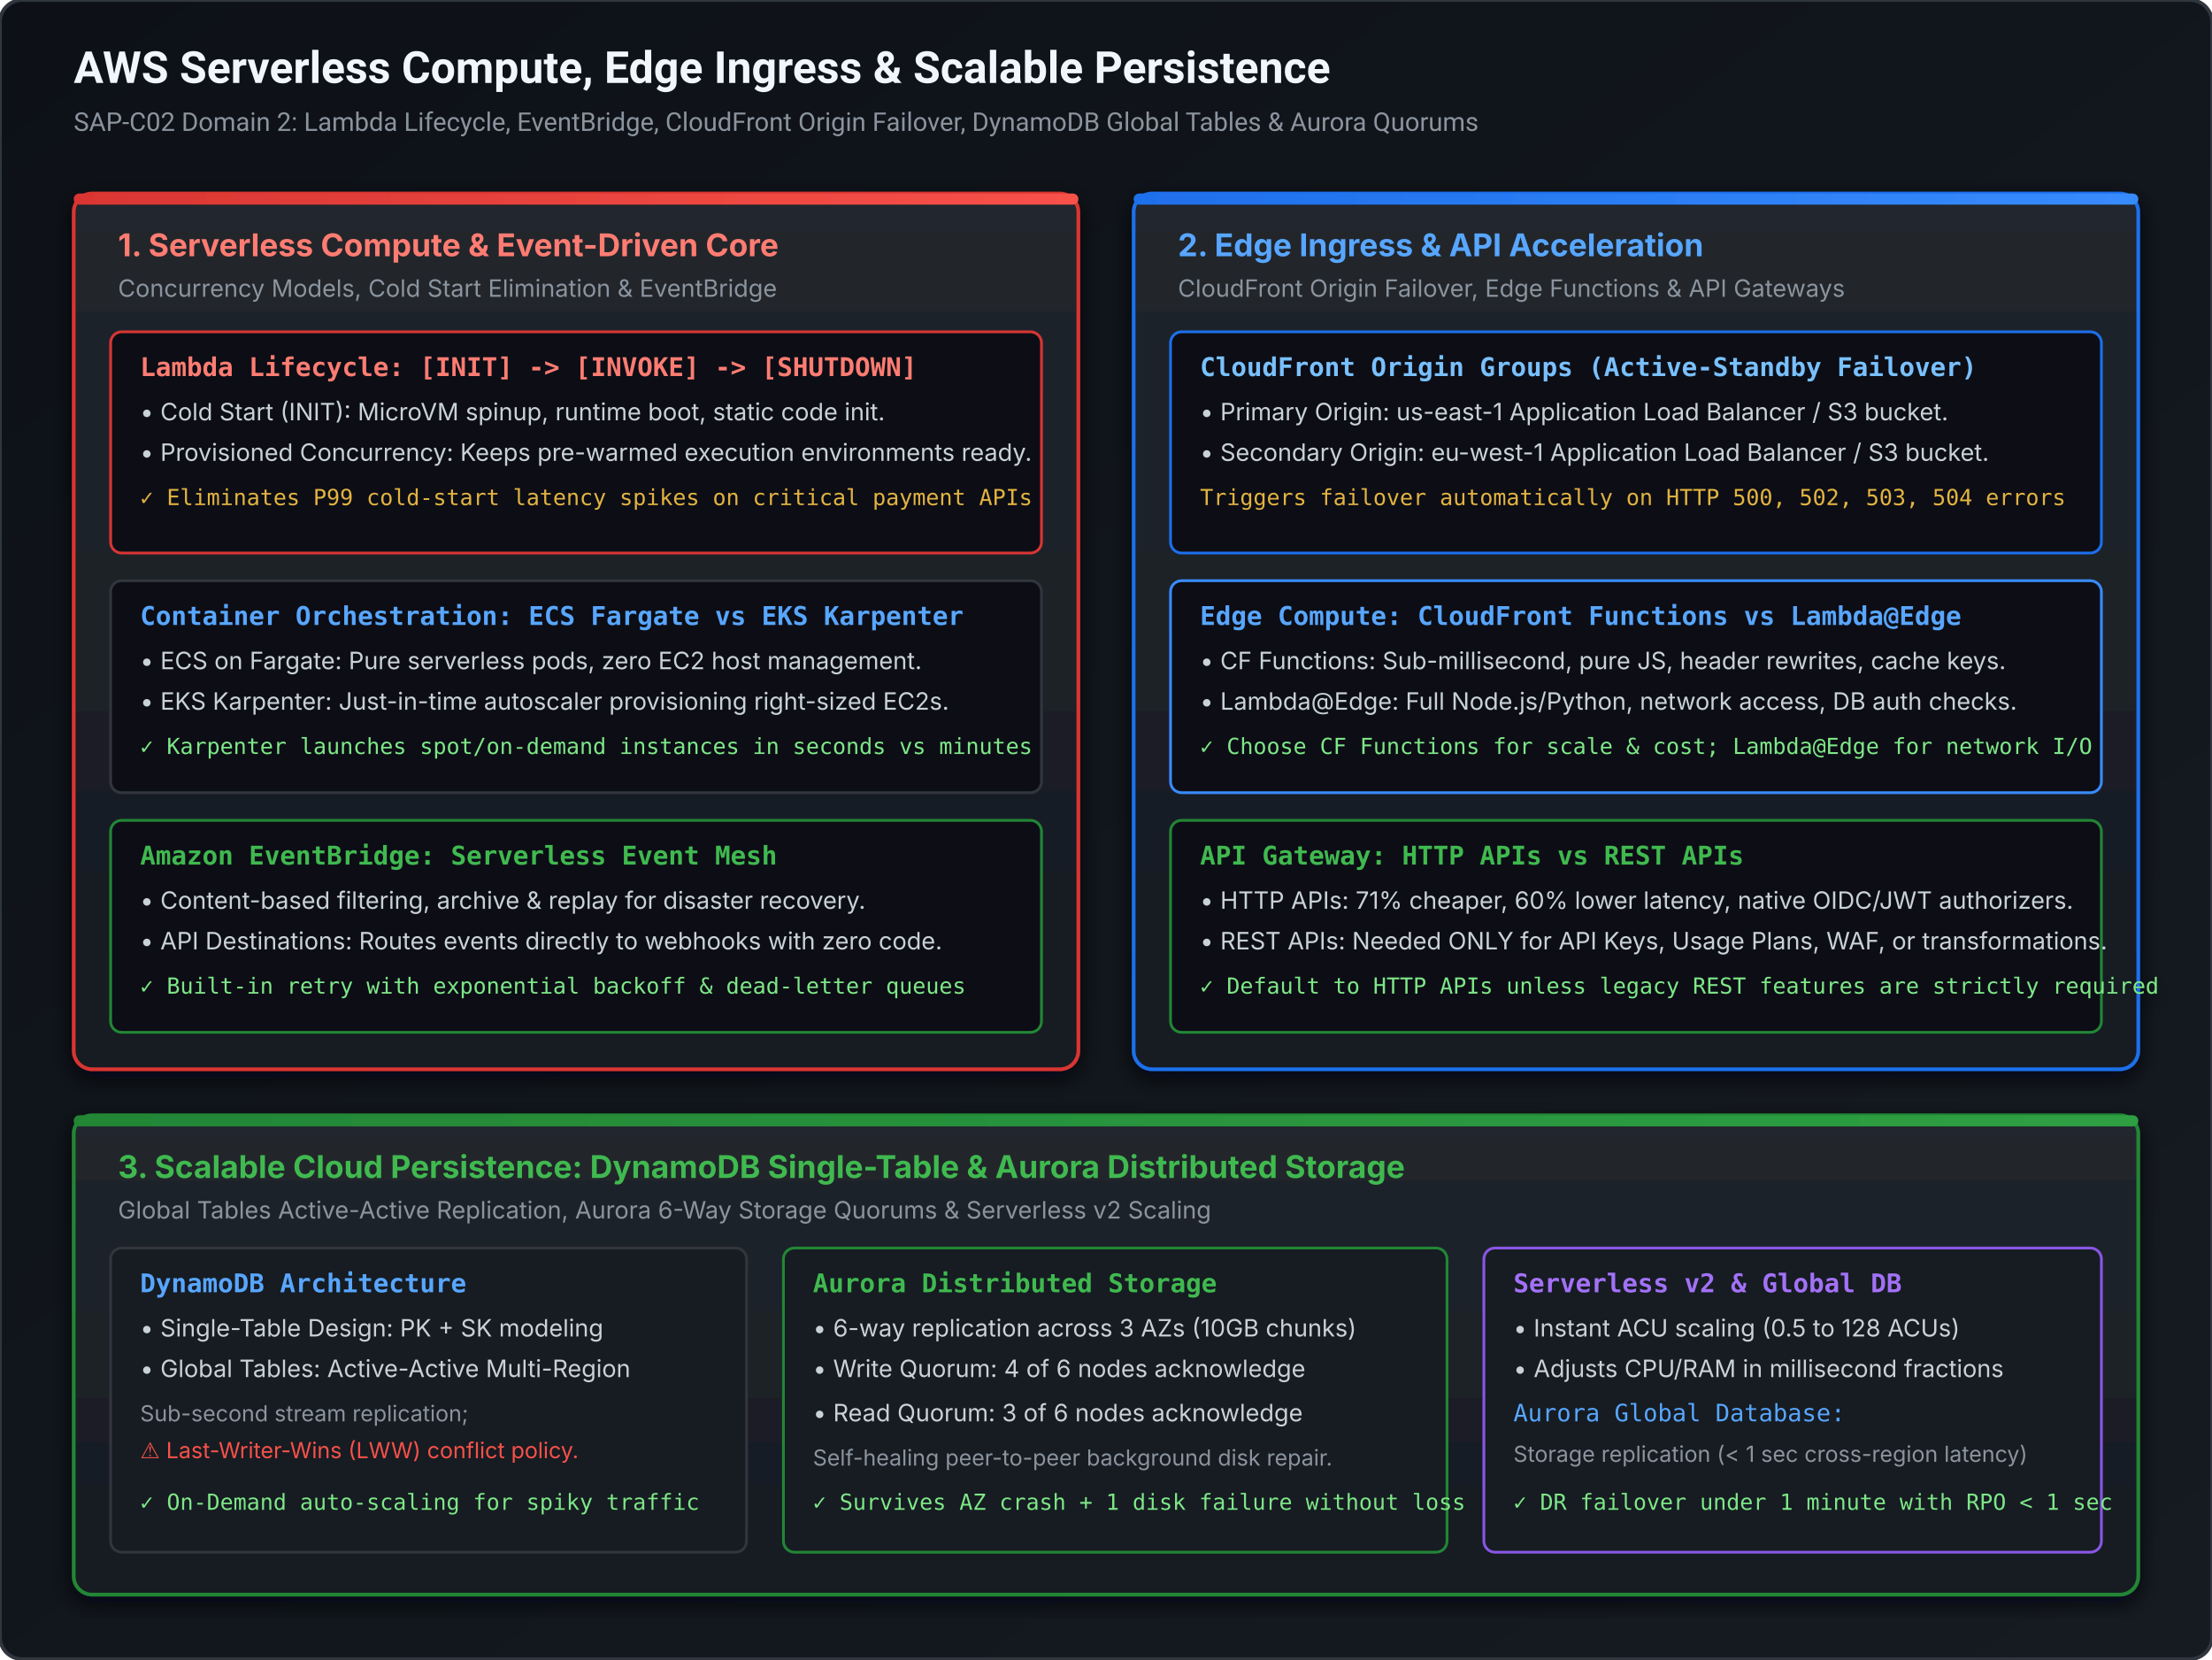
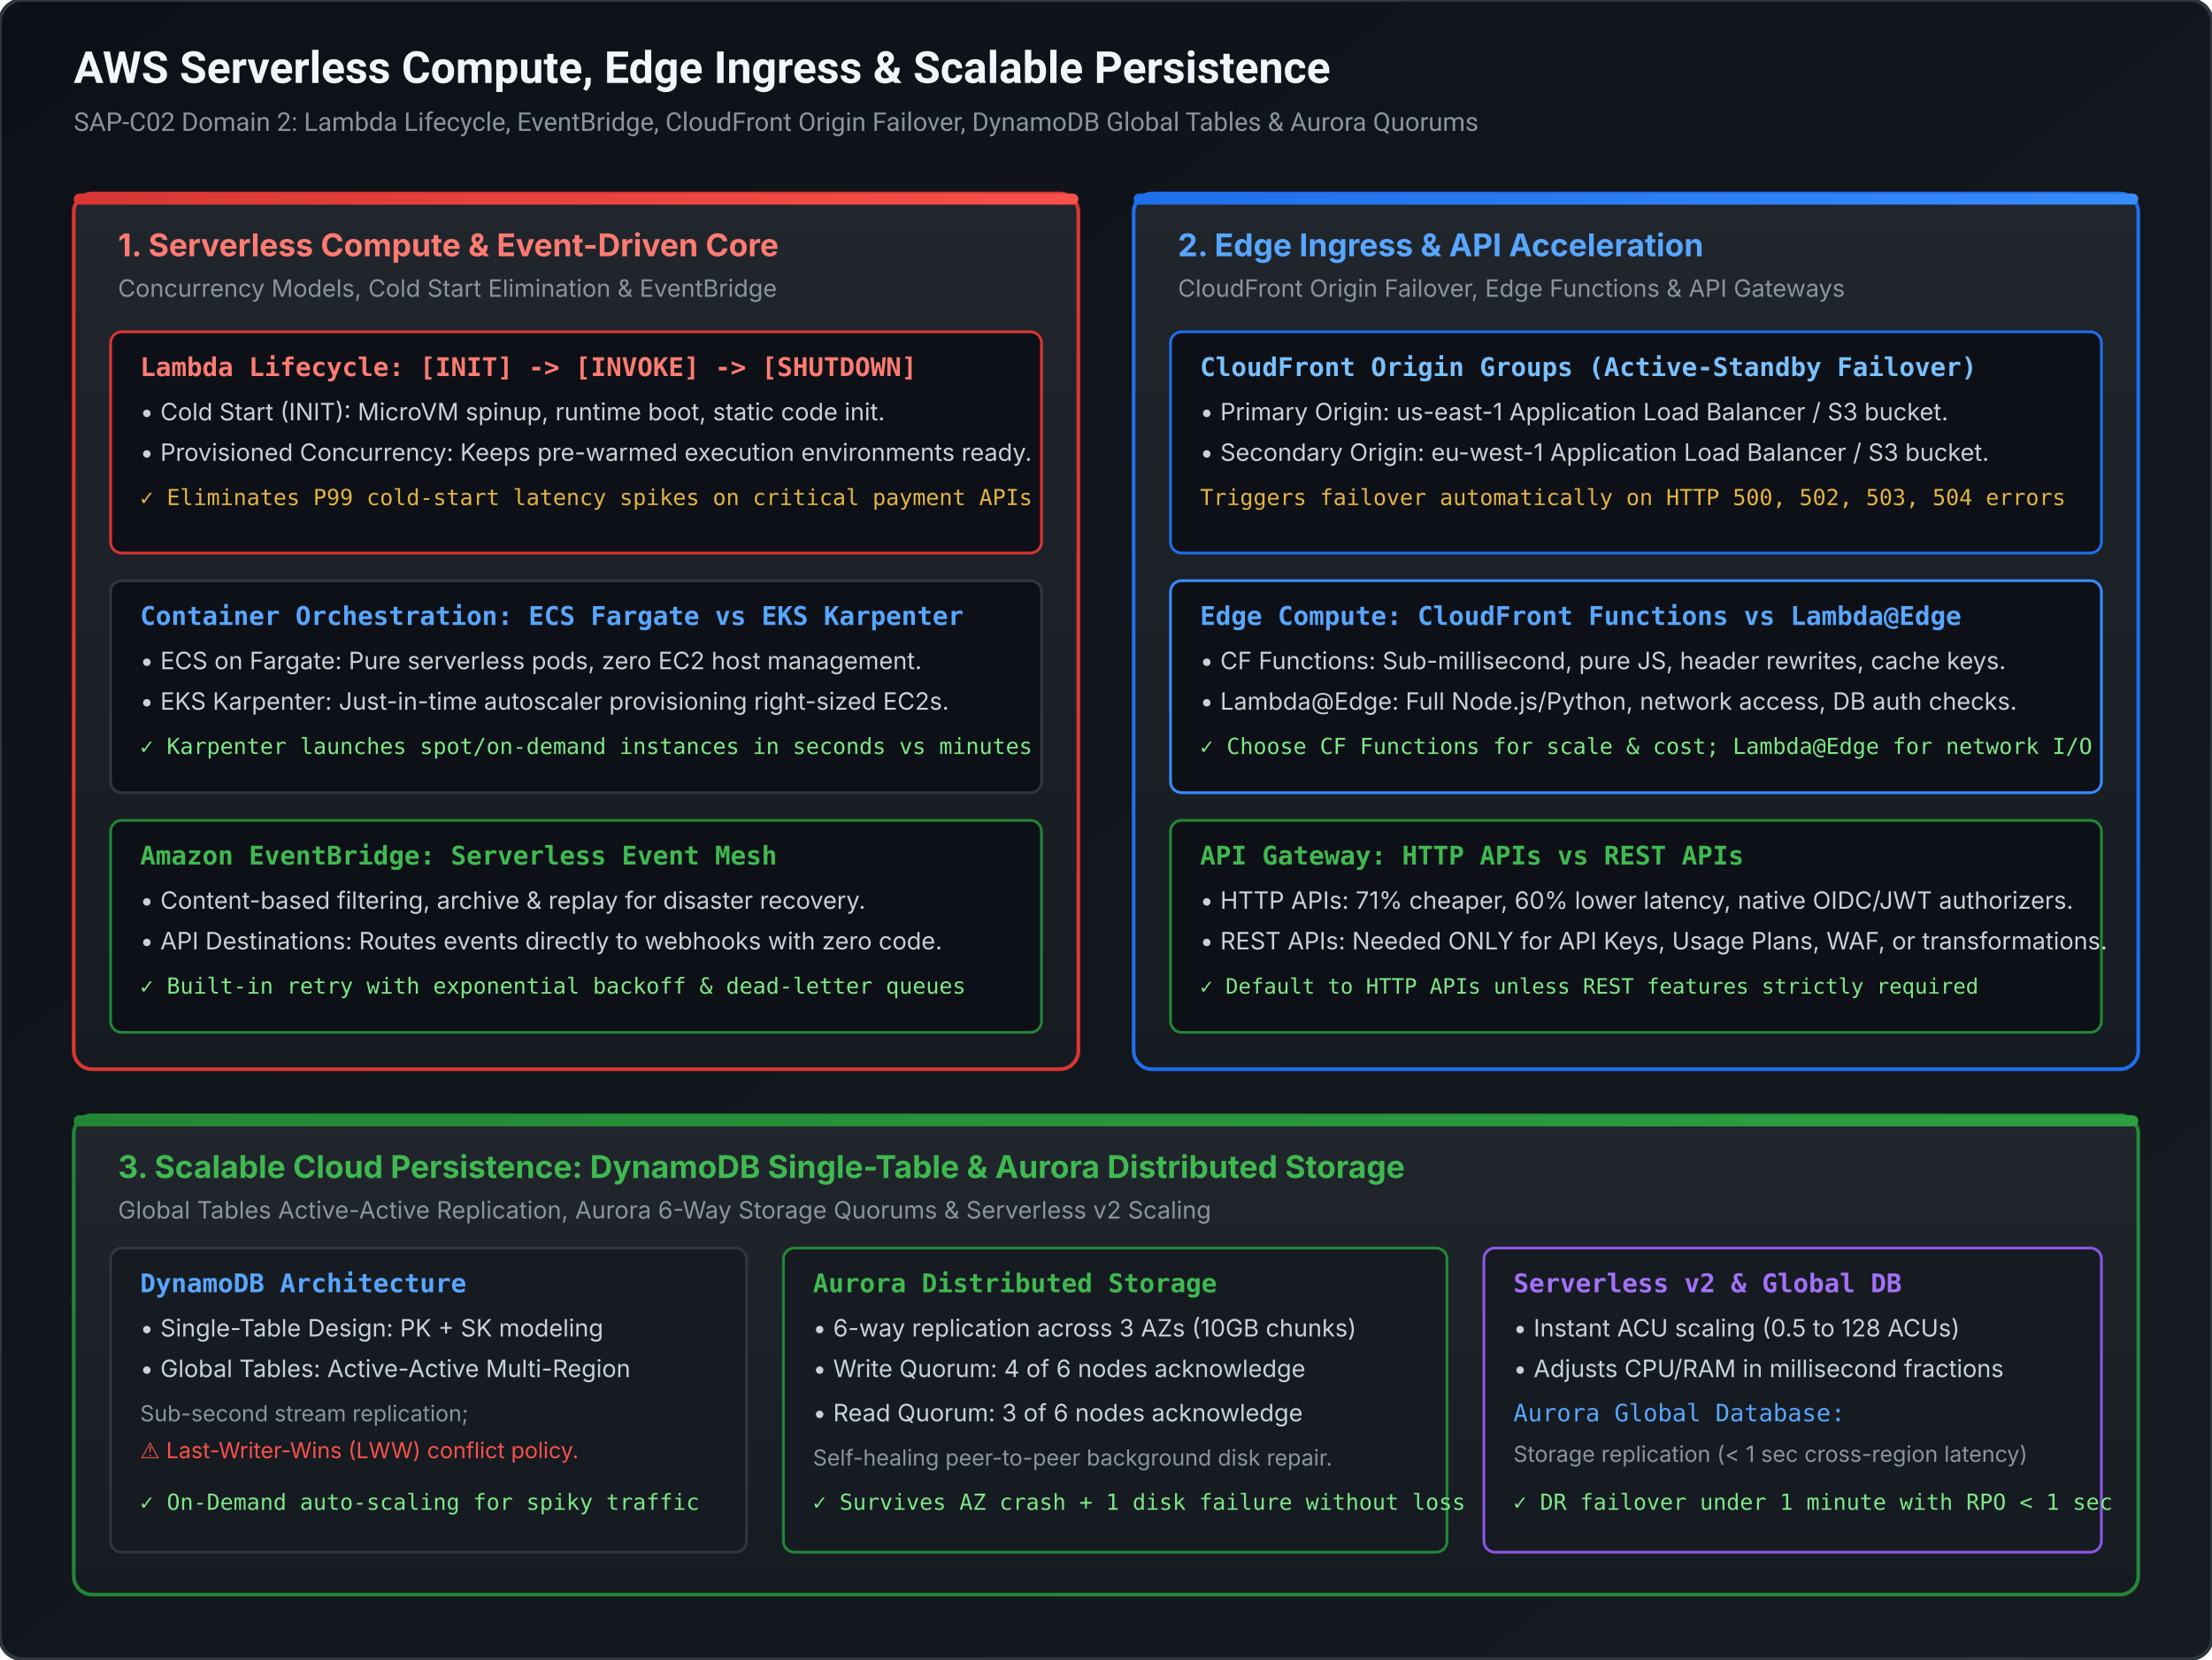
<svg xmlns="http://www.w3.org/2000/svg" viewBox="0 0 1200 900" width="100%" height="100%">
  <defs>
    <linearGradient id="bgGradAws2" x1="0%" y1="0%" x2="100%" y2="100%">
      <stop offset="0%" stop-color="#0d1117" />
      <stop offset="100%" stop-color="#161b22" />
    </linearGradient>
    <linearGradient id="cardGradAws2" x1="0%" y1="0%" x2="0%" y2="100%">
      <stop offset="0%" stop-color="#21262d" />
      <stop offset="100%" stop-color="#161b22" />
    </linearGradient>
    <linearGradient id="srvGrad" x1="0%" y1="0%" x2="100%" y2="0%">
      <stop offset="0%" stop-color="#da3633" />
      <stop offset="100%" stop-color="#f85149" />
    </linearGradient>
    <linearGradient id="edgeGrad" x1="0%" y1="0%" x2="100%" y2="0%">
      <stop offset="0%" stop-color="#1f6feb" />
      <stop offset="100%" stop-color="#388bfd" />
    </linearGradient>
    <linearGradient id="dataGrad" x1="0%" y1="0%" x2="100%" y2="0%">
      <stop offset="0%" stop-color="#238636" />
      <stop offset="100%" stop-color="#2ea043" />
    </linearGradient>
-     <filter id="shadow" x="-5%" y="-5%" width="110%" height="110%">
-       <feDropShadow dx="0" dy="4" stdDeviation="6" flood-color="#010409" flood-opacity="0.8" />
-     </filter>
  </defs>
  <rect width="1200" height="900" fill="url(#bgGradAws2)" rx="12" stroke="#30363d" stroke-width="2" />
  <g transform="translate(40, 45)">
    <text font-family="-apple-system, BlinkMacSystemFont, 'Segoe UI', Roboto, sans-serif" font-size="24" font-weight="700" fill="#f0f6fc">AWS Serverless Compute, Edge Ingress &amp; Scalable Persistence</text>
    <text y="26" font-family="-apple-system, BlinkMacSystemFont, 'Segoe UI', Roboto, sans-serif" font-size="14" fill="#8b949e">SAP-C02 Domain 2: Lambda Lifecycle, EventBridge, CloudFront Origin Failover, DynamoDB Global Tables &amp; Aurora Quorums</text>
  </g>
-   <g transform="translate(40, 105)" filter="url(#shadow)">
+   <g transform="translate(40, 105)">
    <rect width="545" height="475" rx="10" fill="url(#cardGradAws2)" stroke="#da3633" stroke-width="2" />
    <rect width="545" height="6" rx="3" fill="url(#srvGrad)" />
    <text x="24" y="34" font-family="-apple-system, BlinkMacSystemFont, 'Segoe UI', sans-serif" font-size="17" font-weight="700" fill="#ff7b72">1. Serverless Compute &amp; Event-Driven Core</text>
    <text x="24" y="56" font-family="-apple-system, BlinkMacSystemFont, 'Segoe UI', sans-serif" font-size="13" fill="#8b949e">Concurrency Models, Cold Start Elimination &amp; EventBridge</text>
    <g transform="translate(20, 75)">
      <rect width="505" height="120" rx="6" fill="#0d1117" stroke="#da3633" stroke-width="1.5" />
      <text x="16" y="24" font-family="monospace" font-size="14" font-weight="700" fill="#ff7b72">Lambda Lifecycle: [INIT] -&gt; [INVOKE] -&gt; [SHUTDOWN]</text>
      <text x="16" y="48" font-family="-apple-system, BlinkMacSystemFont, sans-serif" font-size="13" fill="#c9d1d9">• Cold Start (INIT): MicroVM spinup, runtime boot, static code init.</text>
      <text x="16" y="70" font-family="-apple-system, BlinkMacSystemFont, sans-serif" font-size="13" fill="#c9d1d9">• Provisioned Concurrency: Keeps pre-warmed execution environments ready.</text>
      <text x="16" y="94" font-family="monospace" font-size="12" fill="#e3b341">✓ Eliminates P99 cold-start latency spikes on critical payment APIs</text>
    </g>
    <g transform="translate(20, 210)">
      <rect width="505" height="115" rx="6" fill="#0d1117" stroke="#30363d" stroke-width="1.5" />
      <text x="16" y="24" font-family="monospace" font-size="14" font-weight="700" fill="#58a6ff">Container Orchestration: ECS Fargate vs EKS Karpenter</text>
      <text x="16" y="48" font-family="-apple-system, BlinkMacSystemFont, sans-serif" font-size="13" fill="#c9d1d9">• ECS on Fargate: Pure serverless pods, zero EC2 host management.</text>
      <text x="16" y="70" font-family="-apple-system, BlinkMacSystemFont, sans-serif" font-size="13" fill="#c9d1d9">• EKS Karpenter: Just-in-time autoscaler provisioning right-sized EC2s.</text>
      <text x="16" y="94" font-family="monospace" font-size="12" fill="#7ee787">✓ Karpenter launches spot/on-demand instances in seconds vs minutes</text>
    </g>
    <g transform="translate(20, 340)">
      <rect width="505" height="115" rx="6" fill="#0d1117" stroke="#238636" stroke-width="1.5" />
      <text x="16" y="24" font-family="monospace" font-size="14" font-weight="700" fill="#3fb950">Amazon EventBridge: Serverless Event Mesh</text>
      <text x="16" y="48" font-family="-apple-system, BlinkMacSystemFont, sans-serif" font-size="13" fill="#c9d1d9">• Content-based filtering, archive &amp; replay for disaster recovery.</text>
      <text x="16" y="70" font-family="-apple-system, BlinkMacSystemFont, sans-serif" font-size="13" fill="#c9d1d9">• API Destinations: Routes events directly to webhooks with zero code.</text>
      <text x="16" y="94" font-family="monospace" font-size="12" fill="#7ee787">✓ Built-in retry with exponential backoff &amp; dead-letter queues</text>
    </g>
  </g>
-   <g transform="translate(615, 105)" filter="url(#shadow)">
+   <g transform="translate(615, 105)">
    <rect width="545" height="475" rx="10" fill="url(#cardGradAws2)" stroke="#1f6feb" stroke-width="2" />
    <rect width="545" height="6" rx="3" fill="url(#edgeGrad)" />
    <text x="24" y="34" font-family="-apple-system, BlinkMacSystemFont, 'Segoe UI', sans-serif" font-size="17" font-weight="700" fill="#58a6ff">2. Edge Ingress &amp; API Acceleration</text>
    <text x="24" y="56" font-family="-apple-system, BlinkMacSystemFont, 'Segoe UI', sans-serif" font-size="13" fill="#8b949e">CloudFront Origin Failover, Edge Functions &amp; API Gateways</text>
    <g transform="translate(20, 75)">
      <rect width="505" height="120" rx="6" fill="#0d1117" stroke="#1f6feb" stroke-width="1.5" />
      <text x="16" y="24" font-family="monospace" font-size="14" font-weight="700" fill="#79c0ff">CloudFront Origin Groups (Active-Standby Failover)</text>
      <text x="16" y="48" font-family="-apple-system, BlinkMacSystemFont, sans-serif" font-size="13" fill="#c9d1d9">• Primary Origin: us-east-1 Application Load Balancer / S3 bucket.</text>
      <text x="16" y="70" font-family="-apple-system, BlinkMacSystemFont, sans-serif" font-size="13" fill="#c9d1d9">• Secondary Origin: eu-west-1 Application Load Balancer / S3 bucket.</text>
      <text x="16" y="94" font-family="monospace" font-size="12" fill="#e3b341">Triggers failover automatically on HTTP 500, 502, 503, 504 errors</text>
    </g>
    <g transform="translate(20, 210)">
      <rect width="505" height="115" rx="6" fill="#0d1117" stroke="#388bfd" stroke-width="1.5" />
      <text x="16" y="24" font-family="monospace" font-size="14" font-weight="700" fill="#58a6ff">Edge Compute: CloudFront Functions vs Lambda@Edge</text>
      <text x="16" y="48" font-family="-apple-system, BlinkMacSystemFont, sans-serif" font-size="13" fill="#c9d1d9">• CF Functions: Sub-millisecond, pure JS, header rewrites, cache keys.</text>
      <text x="16" y="70" font-family="-apple-system, BlinkMacSystemFont, sans-serif" font-size="13" fill="#c9d1d9">• Lambda@Edge: Full Node.js/Python, network access, DB auth checks.</text>
      <text x="16" y="94" font-family="monospace" font-size="12" fill="#7ee787">✓ Choose CF Functions for scale &amp; cost; Lambda@Edge for network I/O</text>
    </g>
    <g transform="translate(20, 340)">
      <rect width="505" height="115" rx="6" fill="#0d1117" stroke="#238636" stroke-width="1.5" />
      <text x="16" y="24" font-family="monospace" font-size="14" font-weight="700" fill="#3fb950">API Gateway: HTTP APIs vs REST APIs</text>
      <text x="16" y="48" font-family="-apple-system, BlinkMacSystemFont, sans-serif" font-size="13" fill="#c9d1d9">• HTTP APIs: 71% cheaper, 60% lower latency, native OIDC/JWT authorizers.</text>
      <text x="16" y="70" font-family="-apple-system, BlinkMacSystemFont, sans-serif" font-size="13" fill="#c9d1d9">• REST APIs: Needed ONLY for API Keys, Usage Plans, WAF, or transformations.</text>
-       <text x="16" y="94" font-family="monospace" font-size="12" fill="#7ee787">✓ Default to HTTP APIs unless legacy REST features are strictly required</text>
+       <text x="16" y="94" font-family="monospace" font-size="11.5" fill="#7ee787">✓ Default to HTTP APIs unless REST features strictly required</text>
    </g>
  </g>
-   <g transform="translate(40, 605)" filter="url(#shadow)">
+   <g transform="translate(40, 605)">
    <rect width="1120" height="260" rx="10" fill="url(#cardGradAws2)" stroke="#238636" stroke-width="2" />
    <rect width="1120" height="6" rx="3" fill="url(#dataGrad)" />
    <text x="24" y="34" font-family="-apple-system, BlinkMacSystemFont, 'Segoe UI', sans-serif" font-size="17" font-weight="700" fill="#3fb950">3. Scalable Cloud Persistence: DynamoDB Single-Table &amp; Aurora Distributed Storage</text>
    <text x="24" y="56" font-family="-apple-system, BlinkMacSystemFont, 'Segoe UI', sans-serif" font-size="13" fill="#8b949e">Global Tables Active-Active Replication, Aurora 6-Way Storage Quorums &amp; Serverless v2 Scaling</text>
    <g transform="translate(20, 72)">
      <g transform="translate(0, 0)">
        <rect width="345" height="165" rx="6" fill="#161b22" stroke="#30363d" stroke-width="1.5" />
        <text x="16" y="24" font-family="monospace" font-size="14" font-weight="700" fill="#58a6ff">DynamoDB Architecture</text>
        <text x="16" y="48" font-family="-apple-system, BlinkMacSystemFont, sans-serif" font-size="13" fill="#c9d1d9">• Single-Table Design: PK + SK modeling</text>
        <text x="16" y="70" font-family="-apple-system, BlinkMacSystemFont, sans-serif" font-size="13" fill="#c9d1d9">• Global Tables: Active-Active Multi-Region</text>
        <text x="16" y="94" font-family="-apple-system, BlinkMacSystemFont, sans-serif" font-size="12" fill="#8b949e">Sub-second stream replication;</text>
        <text x="16" y="114" font-family="-apple-system, BlinkMacSystemFont, sans-serif" font-size="12" fill="#f85149">⚠️ Last-Writer-Wins (LWW) conflict policy.</text>
        <text x="16" y="142" font-family="monospace" font-size="12" fill="#7ee787">✓ On-Demand auto-scaling for spiky traffic</text>
      </g>
      <g transform="translate(365, 0)">
        <rect width="360" height="165" rx="6" fill="#161b22" stroke="#238636" stroke-width="1.5" />
        <text x="16" y="24" font-family="monospace" font-size="14" font-weight="700" fill="#3fb950">Aurora Distributed Storage</text>
        <text x="16" y="48" font-family="-apple-system, BlinkMacSystemFont, sans-serif" font-size="13" fill="#c9d1d9">• 6-way replication across 3 AZs (10GB chunks)</text>
        <text x="16" y="70" font-family="-apple-system, BlinkMacSystemFont, sans-serif" font-size="13" fill="#c9d1d9">• Write Quorum: 4 of 6 nodes acknowledge</text>
        <text x="16" y="94" font-family="-apple-system, BlinkMacSystemFont, sans-serif" font-size="13" fill="#c9d1d9">• Read Quorum: 3 of 6 nodes acknowledge</text>
        <text x="16" y="118" font-family="-apple-system, BlinkMacSystemFont, sans-serif" font-size="12" fill="#8b949e">Self-healing peer-to-peer background disk repair.</text>
        <text x="16" y="142" font-family="monospace" font-size="12" fill="#7ee787">✓ Survives AZ crash + 1 disk failure without loss</text>
      </g>
      <g transform="translate(745, 0)">
        <rect width="335" height="165" rx="6" fill="#161b22" stroke="#8957e5" stroke-width="1.5" />
        <text x="16" y="24" font-family="monospace" font-size="14" font-weight="700" fill="#a371f7">Serverless v2 &amp; Global DB</text>
        <text x="16" y="48" font-family="-apple-system, BlinkMacSystemFont, sans-serif" font-size="13" fill="#c9d1d9">• Instant ACU scaling (0.5 to 128 ACUs)</text>
        <text x="16" y="70" font-family="-apple-system, BlinkMacSystemFont, sans-serif" font-size="13" fill="#c9d1d9">• Adjusts CPU/RAM in millisecond fractions</text>
        <text x="16" y="94" font-family="monospace" font-size="13" fill="#58a6ff">Aurora Global Database:</text>
        <text x="16" y="116" font-family="-apple-system, BlinkMacSystemFont, sans-serif" font-size="12" fill="#8b949e">Storage replication (&lt; 1 sec cross-region latency)</text>
        <text x="16" y="142" font-family="monospace" font-size="12" fill="#7ee787">✓ DR failover under 1 minute with RPO &lt; 1 sec</text>
      </g>
    </g>
  </g>
</svg>
